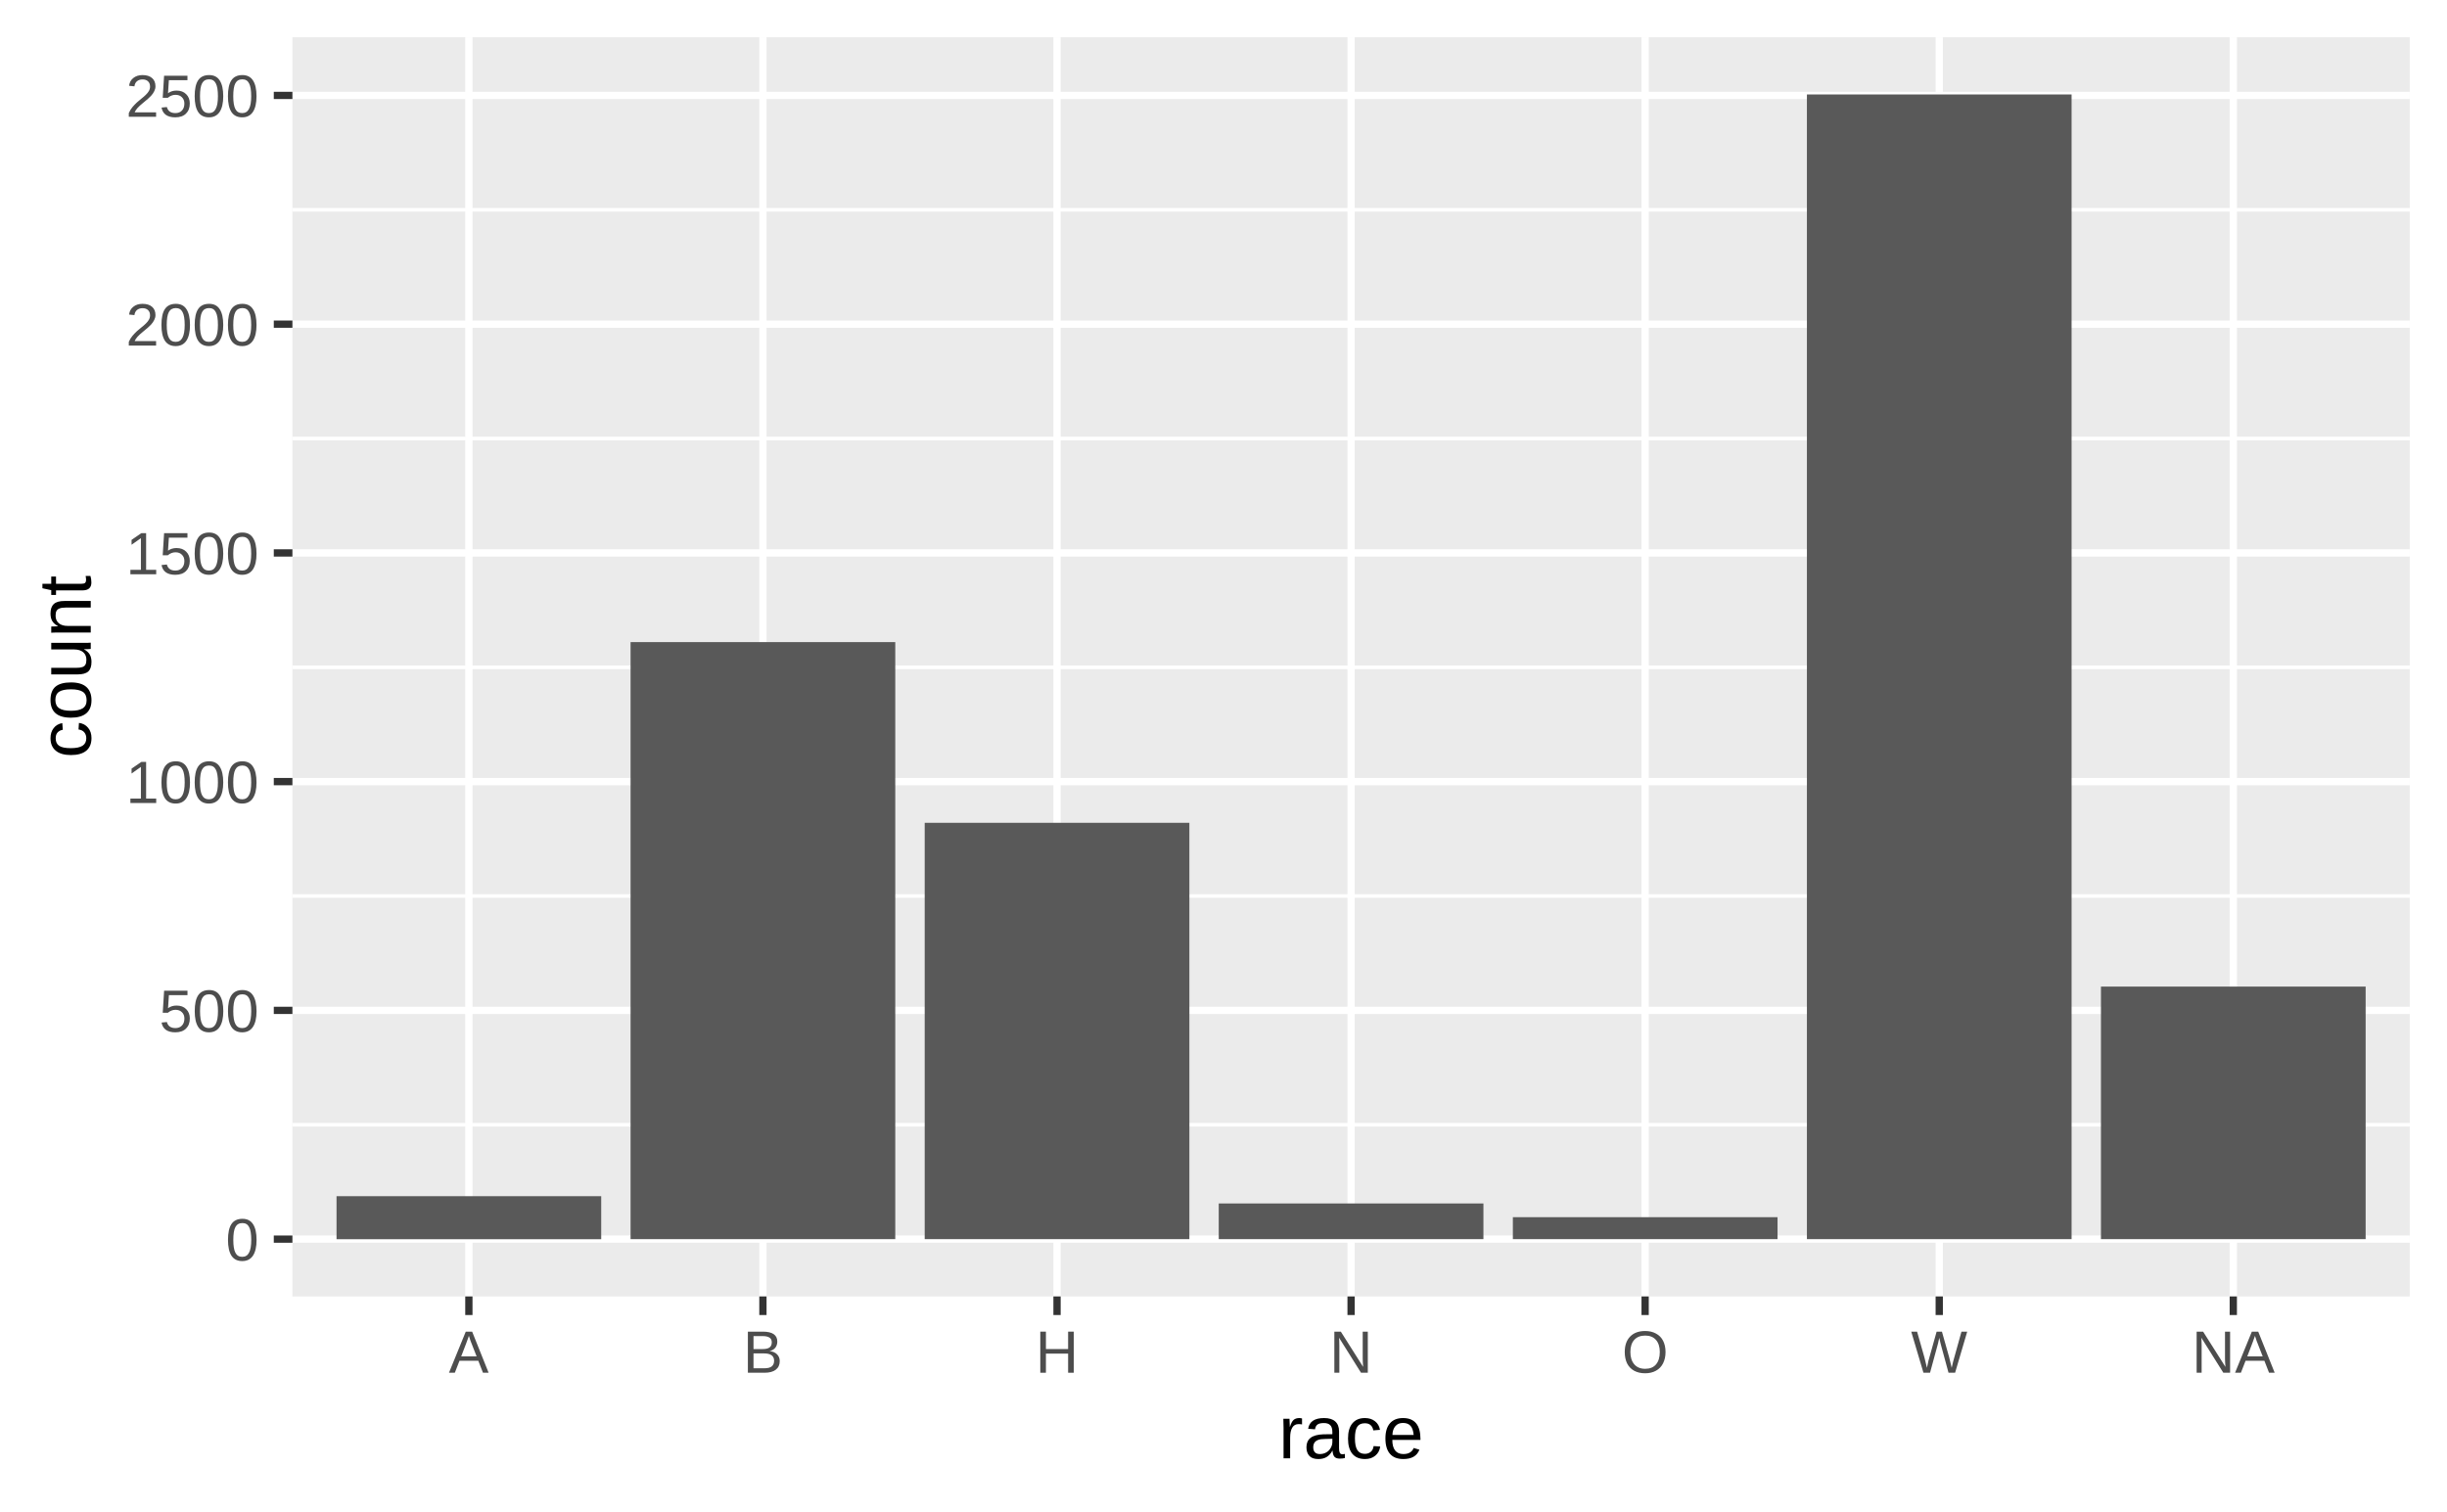
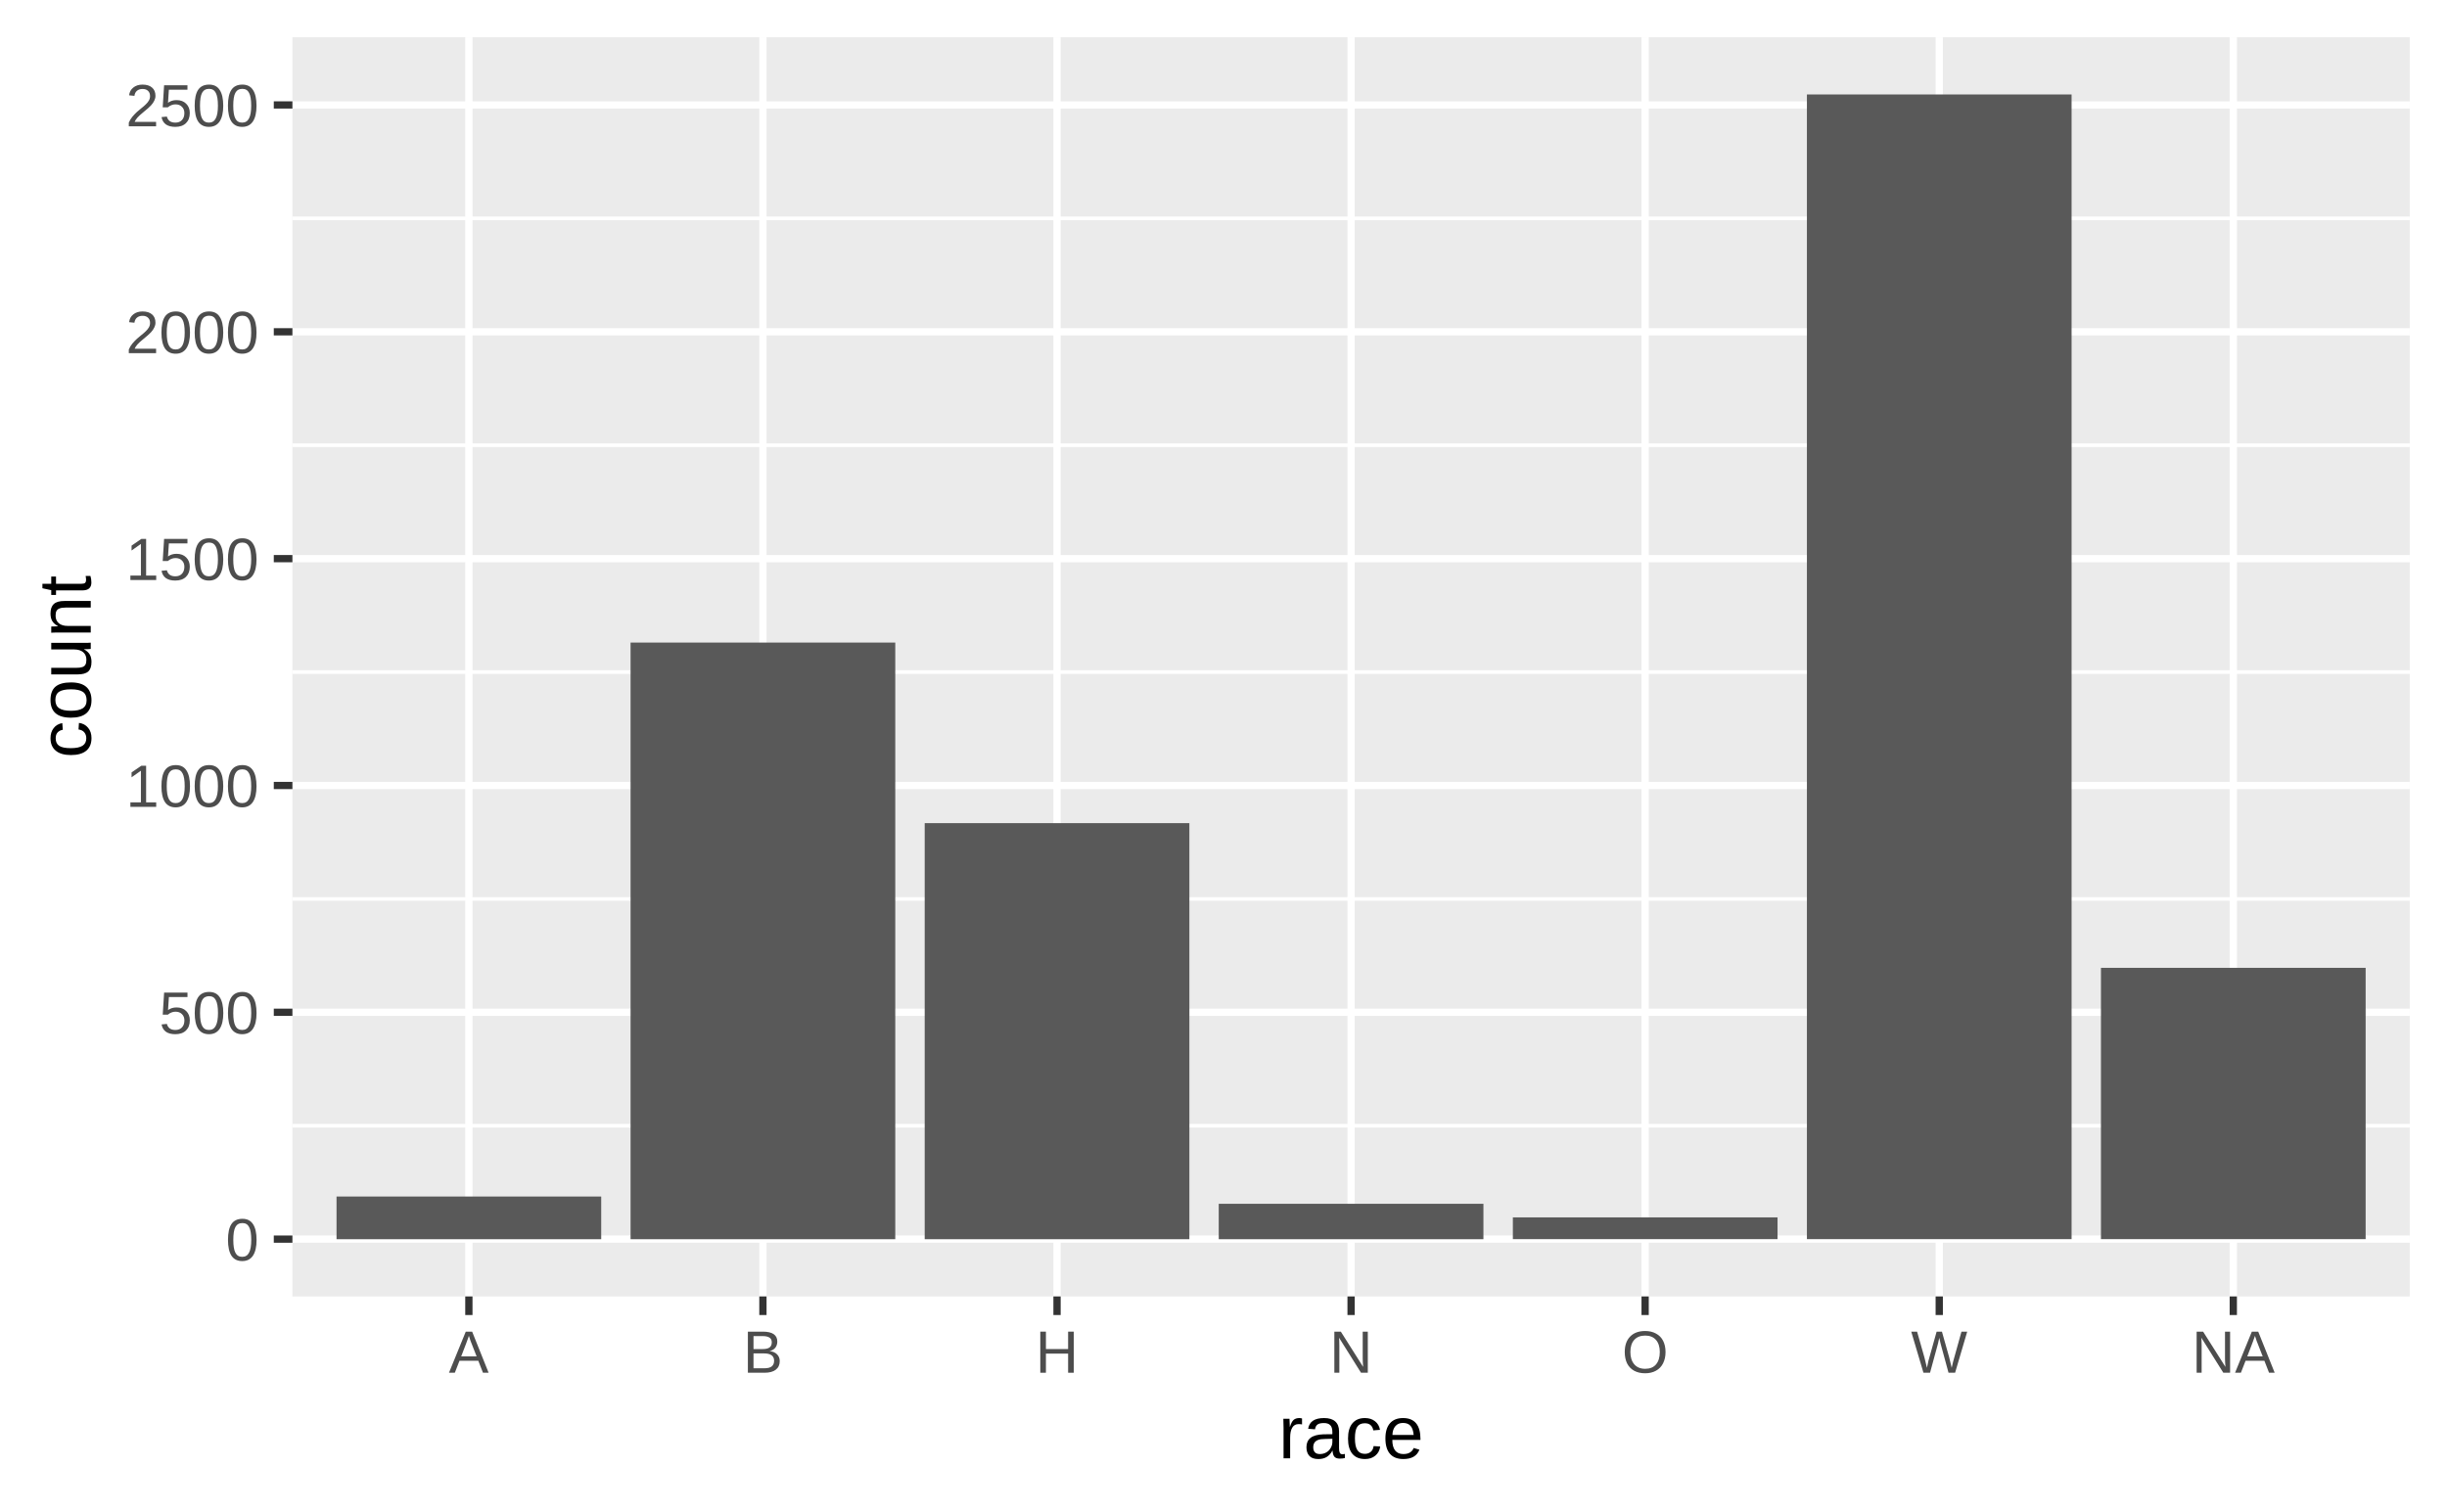
<svg xmlns="http://www.w3.org/2000/svg" viewBox="0 0 360.00 222.48">
  <defs>
    <style type="text/css">
    line, polyline, polygon, path, rect, circle {
      fill: none;
      stroke: #000000;
      stroke-linecap: round;
      stroke-linejoin: round;
      stroke-miterlimit: 10.00;
    }
  </style>
  </defs>
  <rect width="100%" height="100%" style="stroke: none; fill: #FFFFFF;" />
  <rect x="0" y="0.00" width="360.00" height="222.48" style="stroke-width: 1.07; stroke: #FFFFFF; fill: #FFFFFF;" />
  <defs>
    <clipPath id="cpNDMuMDJ8MzU0LjUyfDE5MC43Nnw1LjQ4">
      <rect x="43.02" y="5.48" width="311.50" height="185.28" />
    </clipPath>
  </defs>
  <rect x="43.02" y="5.48" width="311.50" height="185.28" style="stroke-width: 1.07; stroke: none; fill: #EBEBEB;" clip-path="url(#cpNDMuMDJ8MzU0LjUyfDE5MC43Nnw1LjQ4)" />
-   <polyline points="43.02,165.50 354.52,165.50 " style="stroke-width: 0.53; stroke: #FFFFFF; stroke-linecap: butt;" clip-path="url(#cpNDMuMDJ8MzU0LjUyfDE5MC43Nnw1LjQ4)" />
-   <polyline points="43.02,131.84 354.52,131.84 " style="stroke-width: 0.53; stroke: #FFFFFF; stroke-linecap: butt;" clip-path="url(#cpNDMuMDJ8MzU0LjUyfDE5MC43Nnw1LjQ4)" />
-   <polyline points="43.02,98.19 354.52,98.19 " style="stroke-width: 0.53; stroke: #FFFFFF; stroke-linecap: butt;" clip-path="url(#cpNDMuMDJ8MzU0LjUyfDE5MC43Nnw1LjQ4)" />
-   <polyline points="43.02,64.53 354.52,64.53 " style="stroke-width: 0.53; stroke: #FFFFFF; stroke-linecap: butt;" clip-path="url(#cpNDMuMDJ8MzU0LjUyfDE5MC43Nnw1LjQ4)" />
-   <polyline points="43.02,30.87 354.52,30.87 " style="stroke-width: 0.53; stroke: #FFFFFF; stroke-linecap: butt;" clip-path="url(#cpNDMuMDJ8MzU0LjUyfDE5MC43Nnw1LjQ4)" />
+   <polyline points="43.02,165.64 354.52,165.64 " style="stroke-width: 0.53; stroke: #FFFFFF; stroke-linecap: butt;" clip-path="url(#cpNDMuMDJ8MzU0LjUyfDE5MC43Nnw1LjQ4)" />
+   <polyline points="43.02,132.27 354.52,132.27 " style="stroke-width: 0.53; stroke: #FFFFFF; stroke-linecap: butt;" clip-path="url(#cpNDMuMDJ8MzU0LjUyfDE5MC43Nnw1LjQ4)" />
+   <polyline points="43.02,98.89 354.52,98.89 " style="stroke-width: 0.53; stroke: #FFFFFF; stroke-linecap: butt;" clip-path="url(#cpNDMuMDJ8MzU0LjUyfDE5MC43Nnw1LjQ4)" />
+   <polyline points="43.02,65.51 354.52,65.51 " style="stroke-width: 0.53; stroke: #FFFFFF; stroke-linecap: butt;" clip-path="url(#cpNDMuMDJ8MzU0LjUyfDE5MC43Nnw1LjQ4)" />
+   <polyline points="43.02,32.13 354.52,32.13 " style="stroke-width: 0.53; stroke: #FFFFFF; stroke-linecap: butt;" clip-path="url(#cpNDMuMDJ8MzU0LjUyfDE5MC43Nnw1LjQ4)" />
  <polyline points="43.02,182.33 354.52,182.33 " style="stroke-width: 1.07; stroke: #FFFFFF; stroke-linecap: butt;" clip-path="url(#cpNDMuMDJ8MzU0LjUyfDE5MC43Nnw1LjQ4)" />
-   <polyline points="43.02,148.67 354.52,148.67 " style="stroke-width: 1.07; stroke: #FFFFFF; stroke-linecap: butt;" clip-path="url(#cpNDMuMDJ8MzU0LjUyfDE5MC43Nnw1LjQ4)" />
-   <polyline points="43.02,115.01 354.52,115.01 " style="stroke-width: 1.07; stroke: #FFFFFF; stroke-linecap: butt;" clip-path="url(#cpNDMuMDJ8MzU0LjUyfDE5MC43Nnw1LjQ4)" />
-   <polyline points="43.02,81.36 354.52,81.36 " style="stroke-width: 1.07; stroke: #FFFFFF; stroke-linecap: butt;" clip-path="url(#cpNDMuMDJ8MzU0LjUyfDE5MC43Nnw1LjQ4)" />
-   <polyline points="43.02,47.70 354.52,47.70 " style="stroke-width: 1.07; stroke: #FFFFFF; stroke-linecap: butt;" clip-path="url(#cpNDMuMDJ8MzU0LjUyfDE5MC43Nnw1LjQ4)" />
-   <polyline points="43.02,14.04 354.52,14.04 " style="stroke-width: 1.07; stroke: #FFFFFF; stroke-linecap: butt;" clip-path="url(#cpNDMuMDJ8MzU0LjUyfDE5MC43Nnw1LjQ4)" />
+   <polyline points="43.02,148.95 354.52,148.95 " style="stroke-width: 1.07; stroke: #FFFFFF; stroke-linecap: butt;" clip-path="url(#cpNDMuMDJ8MzU0LjUyfDE5MC43Nnw1LjQ4)" />
+   <polyline points="43.02,115.58 354.52,115.58 " style="stroke-width: 1.07; stroke: #FFFFFF; stroke-linecap: butt;" clip-path="url(#cpNDMuMDJ8MzU0LjUyfDE5MC43Nnw1LjQ4)" />
+   <polyline points="43.02,82.20 354.52,82.20 " style="stroke-width: 1.07; stroke: #FFFFFF; stroke-linecap: butt;" clip-path="url(#cpNDMuMDJ8MzU0LjUyfDE5MC43Nnw1LjQ4)" />
+   <polyline points="43.02,48.82 354.52,48.82 " style="stroke-width: 1.07; stroke: #FFFFFF; stroke-linecap: butt;" clip-path="url(#cpNDMuMDJ8MzU0LjUyfDE5MC43Nnw1LjQ4)" />
+   <polyline points="43.02,15.44 354.52,15.44 " style="stroke-width: 1.07; stroke: #FFFFFF; stroke-linecap: butt;" clip-path="url(#cpNDMuMDJ8MzU0LjUyfDE5MC43Nnw1LjQ4)" />
  <polyline points="68.98,190.76 68.98,5.48 " style="stroke-width: 1.07; stroke: #FFFFFF; stroke-linecap: butt;" clip-path="url(#cpNDMuMDJ8MzU0LjUyfDE5MC43Nnw1LjQ4)" />
  <polyline points="112.24,190.76 112.24,5.48 " style="stroke-width: 1.07; stroke: #FFFFFF; stroke-linecap: butt;" clip-path="url(#cpNDMuMDJ8MzU0LjUyfDE5MC43Nnw1LjQ4)" />
  <polyline points="155.51,190.76 155.51,5.48 " style="stroke-width: 1.07; stroke: #FFFFFF; stroke-linecap: butt;" clip-path="url(#cpNDMuMDJ8MzU0LjUyfDE5MC43Nnw1LjQ4)" />
  <polyline points="198.77,190.76 198.77,5.48 " style="stroke-width: 1.07; stroke: #FFFFFF; stroke-linecap: butt;" clip-path="url(#cpNDMuMDJ8MzU0LjUyfDE5MC43Nnw1LjQ4)" />
  <polyline points="242.03,190.76 242.03,5.48 " style="stroke-width: 1.07; stroke: #FFFFFF; stroke-linecap: butt;" clip-path="url(#cpNDMuMDJ8MzU0LjUyfDE5MC43Nnw1LjQ4)" />
  <polyline points="285.30,190.76 285.30,5.48 " style="stroke-width: 1.07; stroke: #FFFFFF; stroke-linecap: butt;" clip-path="url(#cpNDMuMDJ8MzU0LjUyfDE5MC43Nnw1LjQ4)" />
  <polyline points="328.56,190.76 328.56,5.48 " style="stroke-width: 1.07; stroke: #FFFFFF; stroke-linecap: butt;" clip-path="url(#cpNDMuMDJ8MzU0LjUyfDE5MC43Nnw1LjQ4)" />
-   <rect x="49.51" y="176.01" width="38.94" height="6.33" style="stroke-width: 1.07; stroke: none; stroke-linecap: square; stroke-linejoin: miter; fill: #595959;" clip-path="url(#cpNDMuMDJ8MzU0LjUyfDE5MC43Nnw1LjQ4)" />
-   <rect x="92.77" y="94.48" width="38.94" height="87.85" style="stroke-width: 1.07; stroke: none; stroke-linecap: square; stroke-linejoin: miter; fill: #595959;" clip-path="url(#cpNDMuMDJ8MzU0LjUyfDE5MC43Nnw1LjQ4)" />
-   <rect x="136.04" y="121.07" width="38.94" height="61.26" style="stroke-width: 1.07; stroke: none; stroke-linecap: square; stroke-linejoin: miter; fill: #595959;" clip-path="url(#cpNDMuMDJ8MzU0LjUyfDE5MC43Nnw1LjQ4)" />
-   <rect x="179.30" y="177.08" width="38.94" height="5.25" style="stroke-width: 1.07; stroke: none; stroke-linecap: square; stroke-linejoin: miter; fill: #595959;" clip-path="url(#cpNDMuMDJ8MzU0LjUyfDE5MC43Nnw1LjQ4)" />
-   <rect x="222.57" y="179.10" width="38.94" height="3.23" style="stroke-width: 1.07; stroke: none; stroke-linecap: square; stroke-linejoin: miter; fill: #595959;" clip-path="url(#cpNDMuMDJ8MzU0LjUyfDE5MC43Nnw1LjQ4)" />
+   <rect x="49.51" y="176.06" width="38.94" height="6.28" style="stroke-width: 1.07; stroke: none; stroke-linecap: square; stroke-linejoin: miter; fill: #595959;" clip-path="url(#cpNDMuMDJ8MzU0LjUyfDE5MC43Nnw1LjQ4)" />
+   <rect x="92.77" y="94.55" width="38.94" height="87.79" style="stroke-width: 1.07; stroke: none; stroke-linecap: square; stroke-linejoin: miter; fill: #595959;" clip-path="url(#cpNDMuMDJ8MzU0LjUyfDE5MC43Nnw1LjQ4)" />
+   <rect x="136.04" y="121.12" width="38.94" height="61.22" style="stroke-width: 1.07; stroke: none; stroke-linecap: square; stroke-linejoin: miter; fill: #595959;" clip-path="url(#cpNDMuMDJ8MzU0LjUyfDE5MC43Nnw1LjQ4)" />
+   <rect x="179.30" y="177.13" width="38.94" height="5.21" style="stroke-width: 1.07; stroke: none; stroke-linecap: square; stroke-linejoin: miter; fill: #595959;" clip-path="url(#cpNDMuMDJ8MzU0LjUyfDE5MC43Nnw1LjQ4)" />
+   <rect x="222.57" y="179.13" width="38.94" height="3.20" style="stroke-width: 1.07; stroke: none; stroke-linecap: square; stroke-linejoin: miter; fill: #595959;" clip-path="url(#cpNDMuMDJ8MzU0LjUyfDE5MC43Nnw1LjQ4)" />
  <rect x="265.83" y="13.90" width="38.94" height="168.43" style="stroke-width: 1.07; stroke: none; stroke-linecap: square; stroke-linejoin: miter; fill: #595959;" clip-path="url(#cpNDMuMDJ8MzU0LjUyfDE5MC43Nnw1LjQ4)" />
-   <rect x="309.09" y="145.17" width="38.94" height="37.16" style="stroke-width: 1.07; stroke: none; stroke-linecap: square; stroke-linejoin: miter; fill: #595959;" clip-path="url(#cpNDMuMDJ8MzU0LjUyfDE5MC43Nnw1LjQ4)" />
+   <rect x="309.09" y="142.41" width="38.94" height="39.92" style="stroke-width: 1.07; stroke: none; stroke-linecap: square; stroke-linejoin: miter; fill: #595959;" clip-path="url(#cpNDMuMDJ8MzU0LjUyfDE5MC43Nnw1LjQ4)" />
  <defs>
    <clipPath id="cpMC4wMHwzNjAuMDB8MjIyLjQ4fDAuMDA=">
      <rect x="0.00" y="0.00" width="360.00" height="222.48" />
    </clipPath>
  </defs>
  <g clip-path="url(#cpMC4wMHwzNjAuMDB8MjIyLjQ4fDAuMDA=)">
    <text x="33.20" y="185.48" style="font-size: 8.80px; fill: #4D4D4D; font-family: Arial;" textLength="4.89px" lengthAdjust="spacingAndGlyphs">0</text>
  </g>
  <g clip-path="url(#cpMC4wMHwzNjAuMDB8MjIyLjQ4fDAuMDA=)">
-     <text x="23.41" y="151.82" style="font-size: 8.80px; fill: #4D4D4D; font-family: Arial;" textLength="14.68px" lengthAdjust="spacingAndGlyphs">500</text>
+     <text x="23.41" y="152.10" style="font-size: 8.80px; fill: #4D4D4D; font-family: Arial;" textLength="14.68px" lengthAdjust="spacingAndGlyphs">500</text>
  </g>
  <g clip-path="url(#cpMC4wMHwzNjAuMDB8MjIyLjQ4fDAuMDA=)">
-     <text x="18.51" y="118.16" style="font-size: 8.80px; fill: #4D4D4D; font-family: Arial;" textLength="19.58px" lengthAdjust="spacingAndGlyphs">1000</text>
+     <text x="18.51" y="118.72" style="font-size: 8.80px; fill: #4D4D4D; font-family: Arial;" textLength="19.58px" lengthAdjust="spacingAndGlyphs">1000</text>
  </g>
  <g clip-path="url(#cpMC4wMHwzNjAuMDB8MjIyLjQ4fDAuMDA=)">
-     <text x="18.51" y="84.50" style="font-size: 8.80px; fill: #4D4D4D; font-family: Arial;" textLength="19.58px" lengthAdjust="spacingAndGlyphs">1500</text>
+     <text x="18.51" y="85.35" style="font-size: 8.80px; fill: #4D4D4D; font-family: Arial;" textLength="19.58px" lengthAdjust="spacingAndGlyphs">1500</text>
  </g>
  <g clip-path="url(#cpMC4wMHwzNjAuMDB8MjIyLjQ4fDAuMDA=)">
-     <text x="18.51" y="50.85" style="font-size: 8.80px; fill: #4D4D4D; font-family: Arial;" textLength="19.58px" lengthAdjust="spacingAndGlyphs">2000</text>
+     <text x="18.51" y="51.97" style="font-size: 8.80px; fill: #4D4D4D; font-family: Arial;" textLength="19.58px" lengthAdjust="spacingAndGlyphs">2000</text>
  </g>
  <g clip-path="url(#cpMC4wMHwzNjAuMDB8MjIyLjQ4fDAuMDA=)">
-     <text x="18.51" y="17.19" style="font-size: 8.80px; fill: #4D4D4D; font-family: Arial;" textLength="19.58px" lengthAdjust="spacingAndGlyphs">2500</text>
+     <text x="18.51" y="18.59" style="font-size: 8.80px; fill: #4D4D4D; font-family: Arial;" textLength="19.58px" lengthAdjust="spacingAndGlyphs">2500</text>
  </g>
  <polyline points="40.28,182.33 43.02,182.33 " style="stroke-width: 1.07; stroke: #333333; stroke-linecap: butt;" clip-path="url(#cpMC4wMHwzNjAuMDB8MjIyLjQ4fDAuMDA=)" />
-   <polyline points="40.28,148.67 43.02,148.67 " style="stroke-width: 1.07; stroke: #333333; stroke-linecap: butt;" clip-path="url(#cpMC4wMHwzNjAuMDB8MjIyLjQ4fDAuMDA=)" />
-   <polyline points="40.28,115.01 43.02,115.01 " style="stroke-width: 1.07; stroke: #333333; stroke-linecap: butt;" clip-path="url(#cpMC4wMHwzNjAuMDB8MjIyLjQ4fDAuMDA=)" />
-   <polyline points="40.28,81.36 43.02,81.36 " style="stroke-width: 1.07; stroke: #333333; stroke-linecap: butt;" clip-path="url(#cpMC4wMHwzNjAuMDB8MjIyLjQ4fDAuMDA=)" />
-   <polyline points="40.28,47.70 43.02,47.70 " style="stroke-width: 1.07; stroke: #333333; stroke-linecap: butt;" clip-path="url(#cpMC4wMHwzNjAuMDB8MjIyLjQ4fDAuMDA=)" />
-   <polyline points="40.28,14.04 43.02,14.04 " style="stroke-width: 1.07; stroke: #333333; stroke-linecap: butt;" clip-path="url(#cpMC4wMHwzNjAuMDB8MjIyLjQ4fDAuMDA=)" />
+   <polyline points="40.28,148.95 43.02,148.95 " style="stroke-width: 1.07; stroke: #333333; stroke-linecap: butt;" clip-path="url(#cpMC4wMHwzNjAuMDB8MjIyLjQ4fDAuMDA=)" />
+   <polyline points="40.28,115.58 43.02,115.58 " style="stroke-width: 1.07; stroke: #333333; stroke-linecap: butt;" clip-path="url(#cpMC4wMHwzNjAuMDB8MjIyLjQ4fDAuMDA=)" />
+   <polyline points="40.28,82.20 43.02,82.20 " style="stroke-width: 1.07; stroke: #333333; stroke-linecap: butt;" clip-path="url(#cpMC4wMHwzNjAuMDB8MjIyLjQ4fDAuMDA=)" />
+   <polyline points="40.28,48.82 43.02,48.82 " style="stroke-width: 1.07; stroke: #333333; stroke-linecap: butt;" clip-path="url(#cpMC4wMHwzNjAuMDB8MjIyLjQ4fDAuMDA=)" />
+   <polyline points="40.28,15.44 43.02,15.44 " style="stroke-width: 1.07; stroke: #333333; stroke-linecap: butt;" clip-path="url(#cpMC4wMHwzNjAuMDB8MjIyLjQ4fDAuMDA=)" />
  <polyline points="68.98,193.50 68.98,190.76 " style="stroke-width: 1.07; stroke: #333333; stroke-linecap: butt;" clip-path="url(#cpMC4wMHwzNjAuMDB8MjIyLjQ4fDAuMDA=)" />
  <polyline points="112.24,193.50 112.24,190.76 " style="stroke-width: 1.07; stroke: #333333; stroke-linecap: butt;" clip-path="url(#cpMC4wMHwzNjAuMDB8MjIyLjQ4fDAuMDA=)" />
  <polyline points="155.51,193.50 155.51,190.76 " style="stroke-width: 1.07; stroke: #333333; stroke-linecap: butt;" clip-path="url(#cpMC4wMHwzNjAuMDB8MjIyLjQ4fDAuMDA=)" />
  <polyline points="198.77,193.50 198.77,190.76 " style="stroke-width: 1.07; stroke: #333333; stroke-linecap: butt;" clip-path="url(#cpMC4wMHwzNjAuMDB8MjIyLjQ4fDAuMDA=)" />
  <polyline points="242.03,193.50 242.03,190.76 " style="stroke-width: 1.07; stroke: #333333; stroke-linecap: butt;" clip-path="url(#cpMC4wMHwzNjAuMDB8MjIyLjQ4fDAuMDA=)" />
  <polyline points="285.30,193.50 285.30,190.76 " style="stroke-width: 1.07; stroke: #333333; stroke-linecap: butt;" clip-path="url(#cpMC4wMHwzNjAuMDB8MjIyLjQ4fDAuMDA=)" />
  <polyline points="328.56,193.50 328.56,190.76 " style="stroke-width: 1.07; stroke: #333333; stroke-linecap: butt;" clip-path="url(#cpMC4wMHwzNjAuMDB8MjIyLjQ4fDAuMDA=)" />
  <g clip-path="url(#cpMC4wMHwzNjAuMDB8MjIyLjQ4fDAuMDA=)">
    <text x="66.04" y="201.99" style="font-size: 8.80px; fill: #4D4D4D; font-family: Arial;" textLength="5.87px" lengthAdjust="spacingAndGlyphs">A</text>
  </g>
  <g clip-path="url(#cpMC4wMHwzNjAuMDB8MjIyLjQ4fDAuMDA=)">
    <text x="109.31" y="201.99" style="font-size: 8.80px; fill: #4D4D4D; font-family: Arial;" textLength="5.87px" lengthAdjust="spacingAndGlyphs">B</text>
  </g>
  <g clip-path="url(#cpMC4wMHwzNjAuMDB8MjIyLjQ4fDAuMDA=)">
    <text x="152.33" y="201.99" style="font-size: 8.80px; fill: #4D4D4D; font-family: Arial;" textLength="6.36px" lengthAdjust="spacingAndGlyphs">H</text>
  </g>
  <g clip-path="url(#cpMC4wMHwzNjAuMDB8MjIyLjQ4fDAuMDA=)">
    <text x="195.59" y="201.99" style="font-size: 8.80px; fill: #4D4D4D; font-family: Arial;" textLength="6.36px" lengthAdjust="spacingAndGlyphs">N</text>
  </g>
  <g clip-path="url(#cpMC4wMHwzNjAuMDB8MjIyLjQ4fDAuMDA=)">
    <text x="238.61" y="201.99" style="font-size: 8.80px; fill: #4D4D4D; font-family: Arial;" textLength="6.84px" lengthAdjust="spacingAndGlyphs">O</text>
  </g>
  <g clip-path="url(#cpMC4wMHwzNjAuMDB8MjIyLjQ4fDAuMDA=)">
    <text x="281.15" y="201.99" style="font-size: 8.80px; fill: #4D4D4D; font-family: Arial;" textLength="8.31px" lengthAdjust="spacingAndGlyphs">W</text>
  </g>
  <g clip-path="url(#cpMC4wMHwzNjAuMDB8MjIyLjQ4fDAuMDA=)">
    <text x="322.45" y="201.99" style="font-size: 8.80px; fill: #4D4D4D; font-family: Arial;" textLength="12.22px" lengthAdjust="spacingAndGlyphs">NA</text>
  </g>
  <g clip-path="url(#cpMC4wMHwzNjAuMDB8MjIyLjQ4fDAuMDA=)">
    <text x="188.07" y="214.58" style="font-size: 11.00px; font-family: Arial;" textLength="21.40px" lengthAdjust="spacingAndGlyphs">race</text>
  </g>
  <g clip-path="url(#cpMC4wMHwzNjAuMDB8MjIyLjQ4fDAuMDA=)">
    <text transform="translate(13.35,111.57) rotate(-90)" style="font-size: 11.00px; font-family: Arial;" textLength="26.91px" lengthAdjust="spacingAndGlyphs">count</text>
  </g>
</svg>
